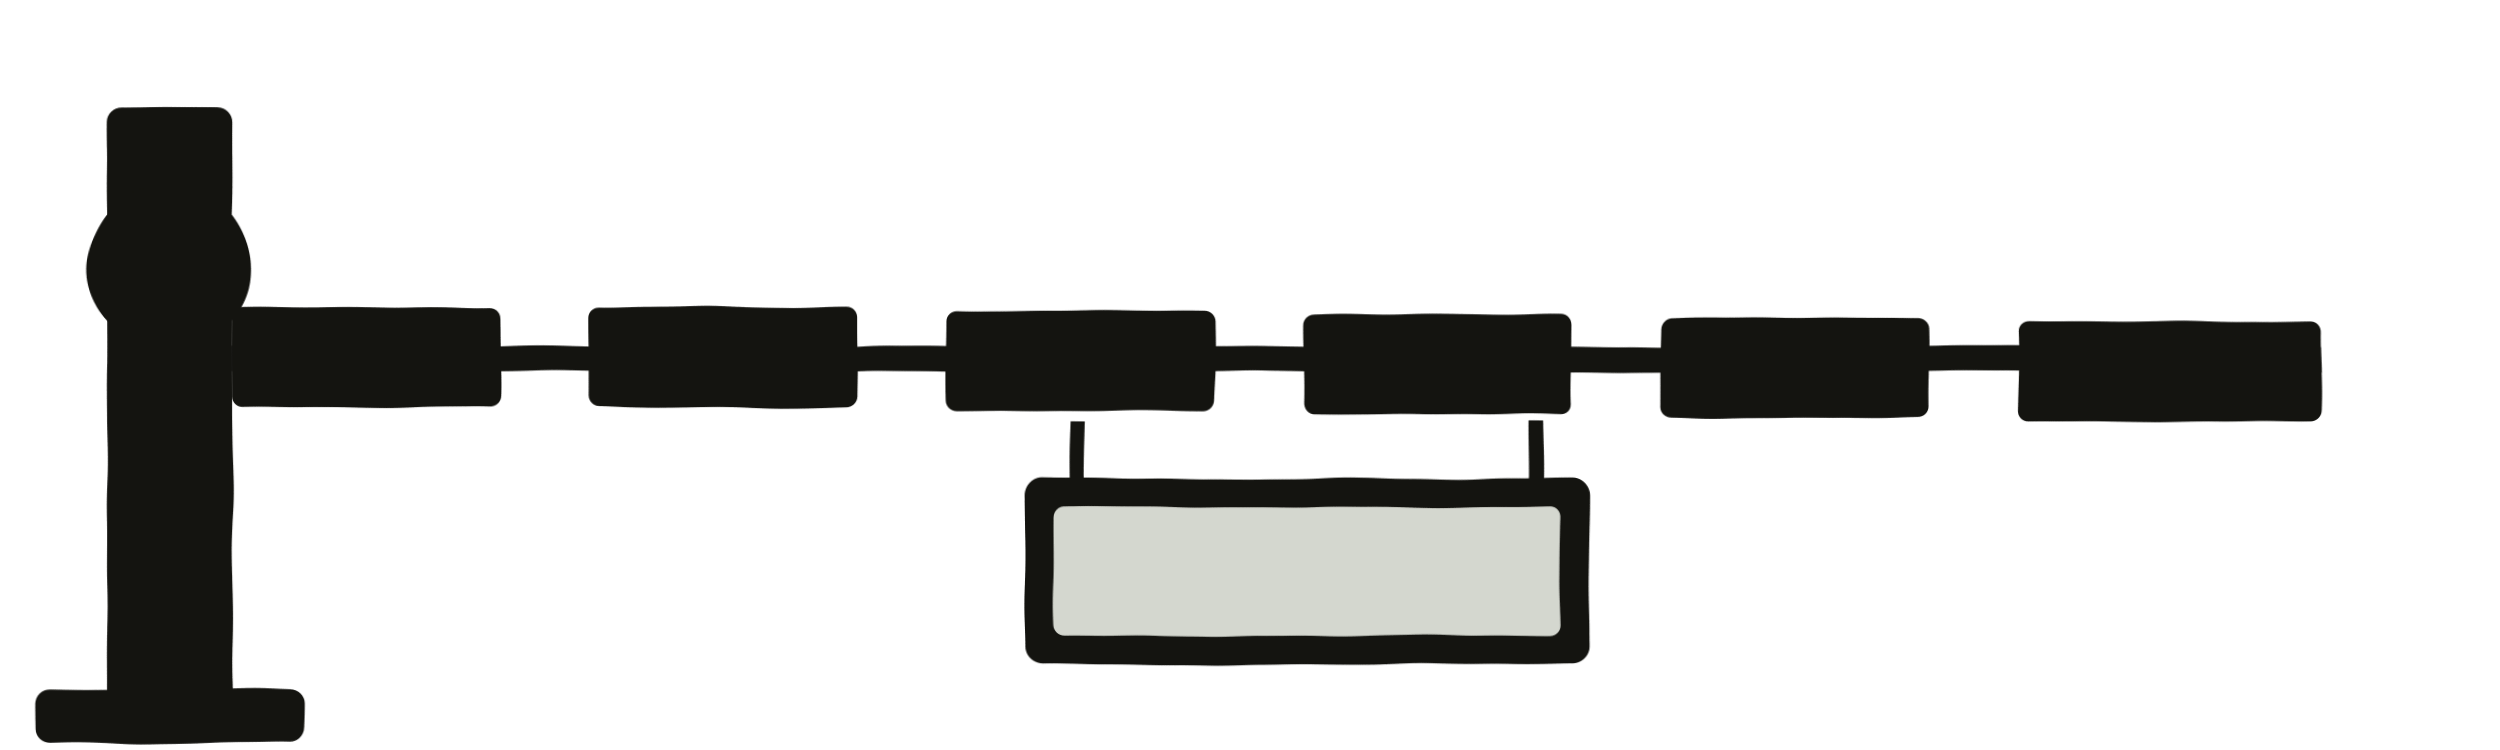
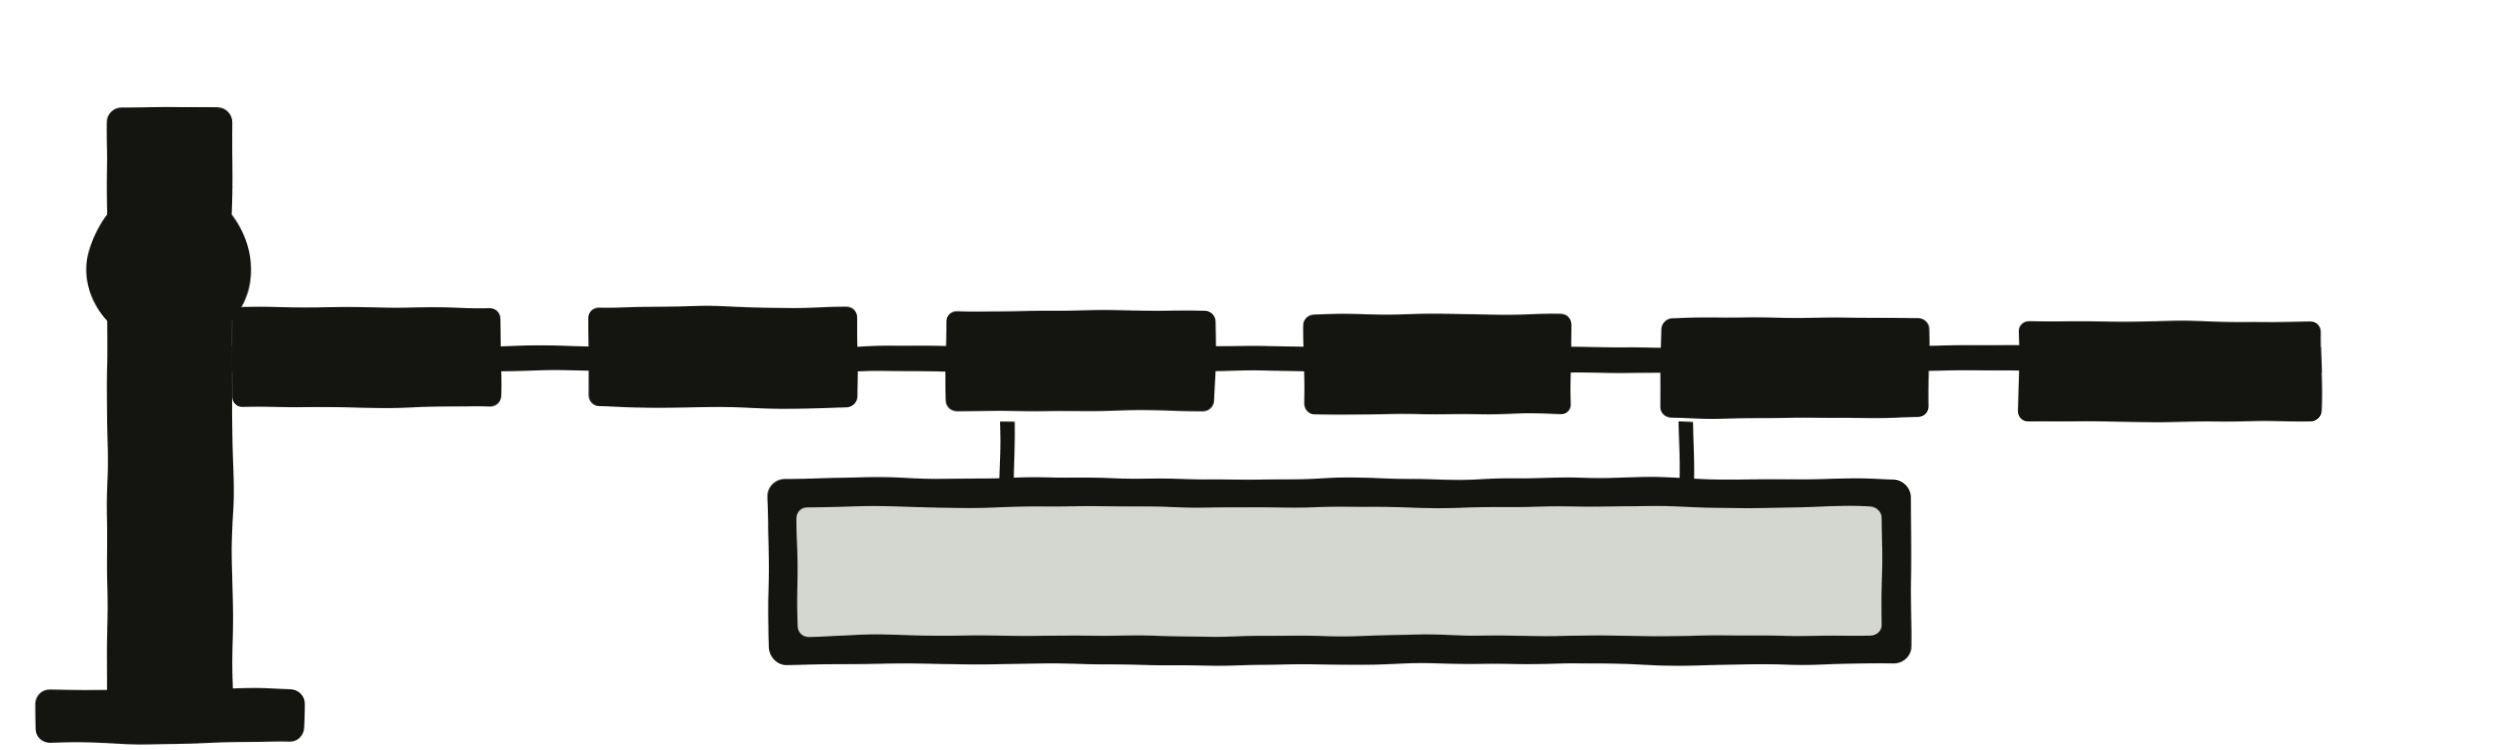
<svg xmlns="http://www.w3.org/2000/svg" viewBox="0 0 1400 420" width="1400" height="420">
  <defs>
    <filter id="ink" x="-6%" y="-6%" width="112%" height="112%">
      <feTurbulence type="fractalNoise" baseFrequency="0.017" numOctaves="2" seed="23" result="n" />
      <feDisplacementMap in="SourceGraphic" in2="n" scale="3" xChannelSelector="R" yChannelSelector="G" />
    </filter>
  </defs>
  <g filter="url(#ink)">
    <rect x="60" y="60" width="70" height="352" rx="8" fill="#141410" />
    <rect x="20" y="386" width="150" height="30" rx="8" fill="#141410" />
    <circle cx="95" cy="150" r="46" fill="#141410" />
    <g fill="#141410">
      <rect x="130" y="172" width="150" height="56" rx="6" />
      <rect x="330" y="172" width="150" height="56" rx="6" />
      <rect x="530" y="174" width="150" height="56" rx="6" />
      <rect x="730" y="176" width="150" height="56" rx="6" />
      <rect x="930" y="178" width="150" height="56" rx="6" />
      <rect x="1130" y="180" width="170" height="56" rx="6" />
    </g>
    <rect x="130" y="194" width="1170" height="14" fill="#141410" />
-     <rect x="600" y="236" width="8" height="34" fill="#141410" />
-     <rect x="856" y="236" width="8" height="34" fill="#141410" />
-     <rect x="574" y="268" width="316" height="104" rx="10" fill="#141410" />
-     <rect x="590" y="284" width="284" height="72" rx="6" fill="#d4d7cf" />
+     <rect x="560" y="236" width="8" height="34" fill="#141410" />
+     <rect x="940" y="236" width="8" height="34" fill="#141410" />
+     <rect x="430" y="268" width="640" height="104" rx="10" fill="#141410" />
+     <rect x="446" y="284" width="608" height="72" rx="6" fill="#d4d7cf" />
  </g>
</svg>
